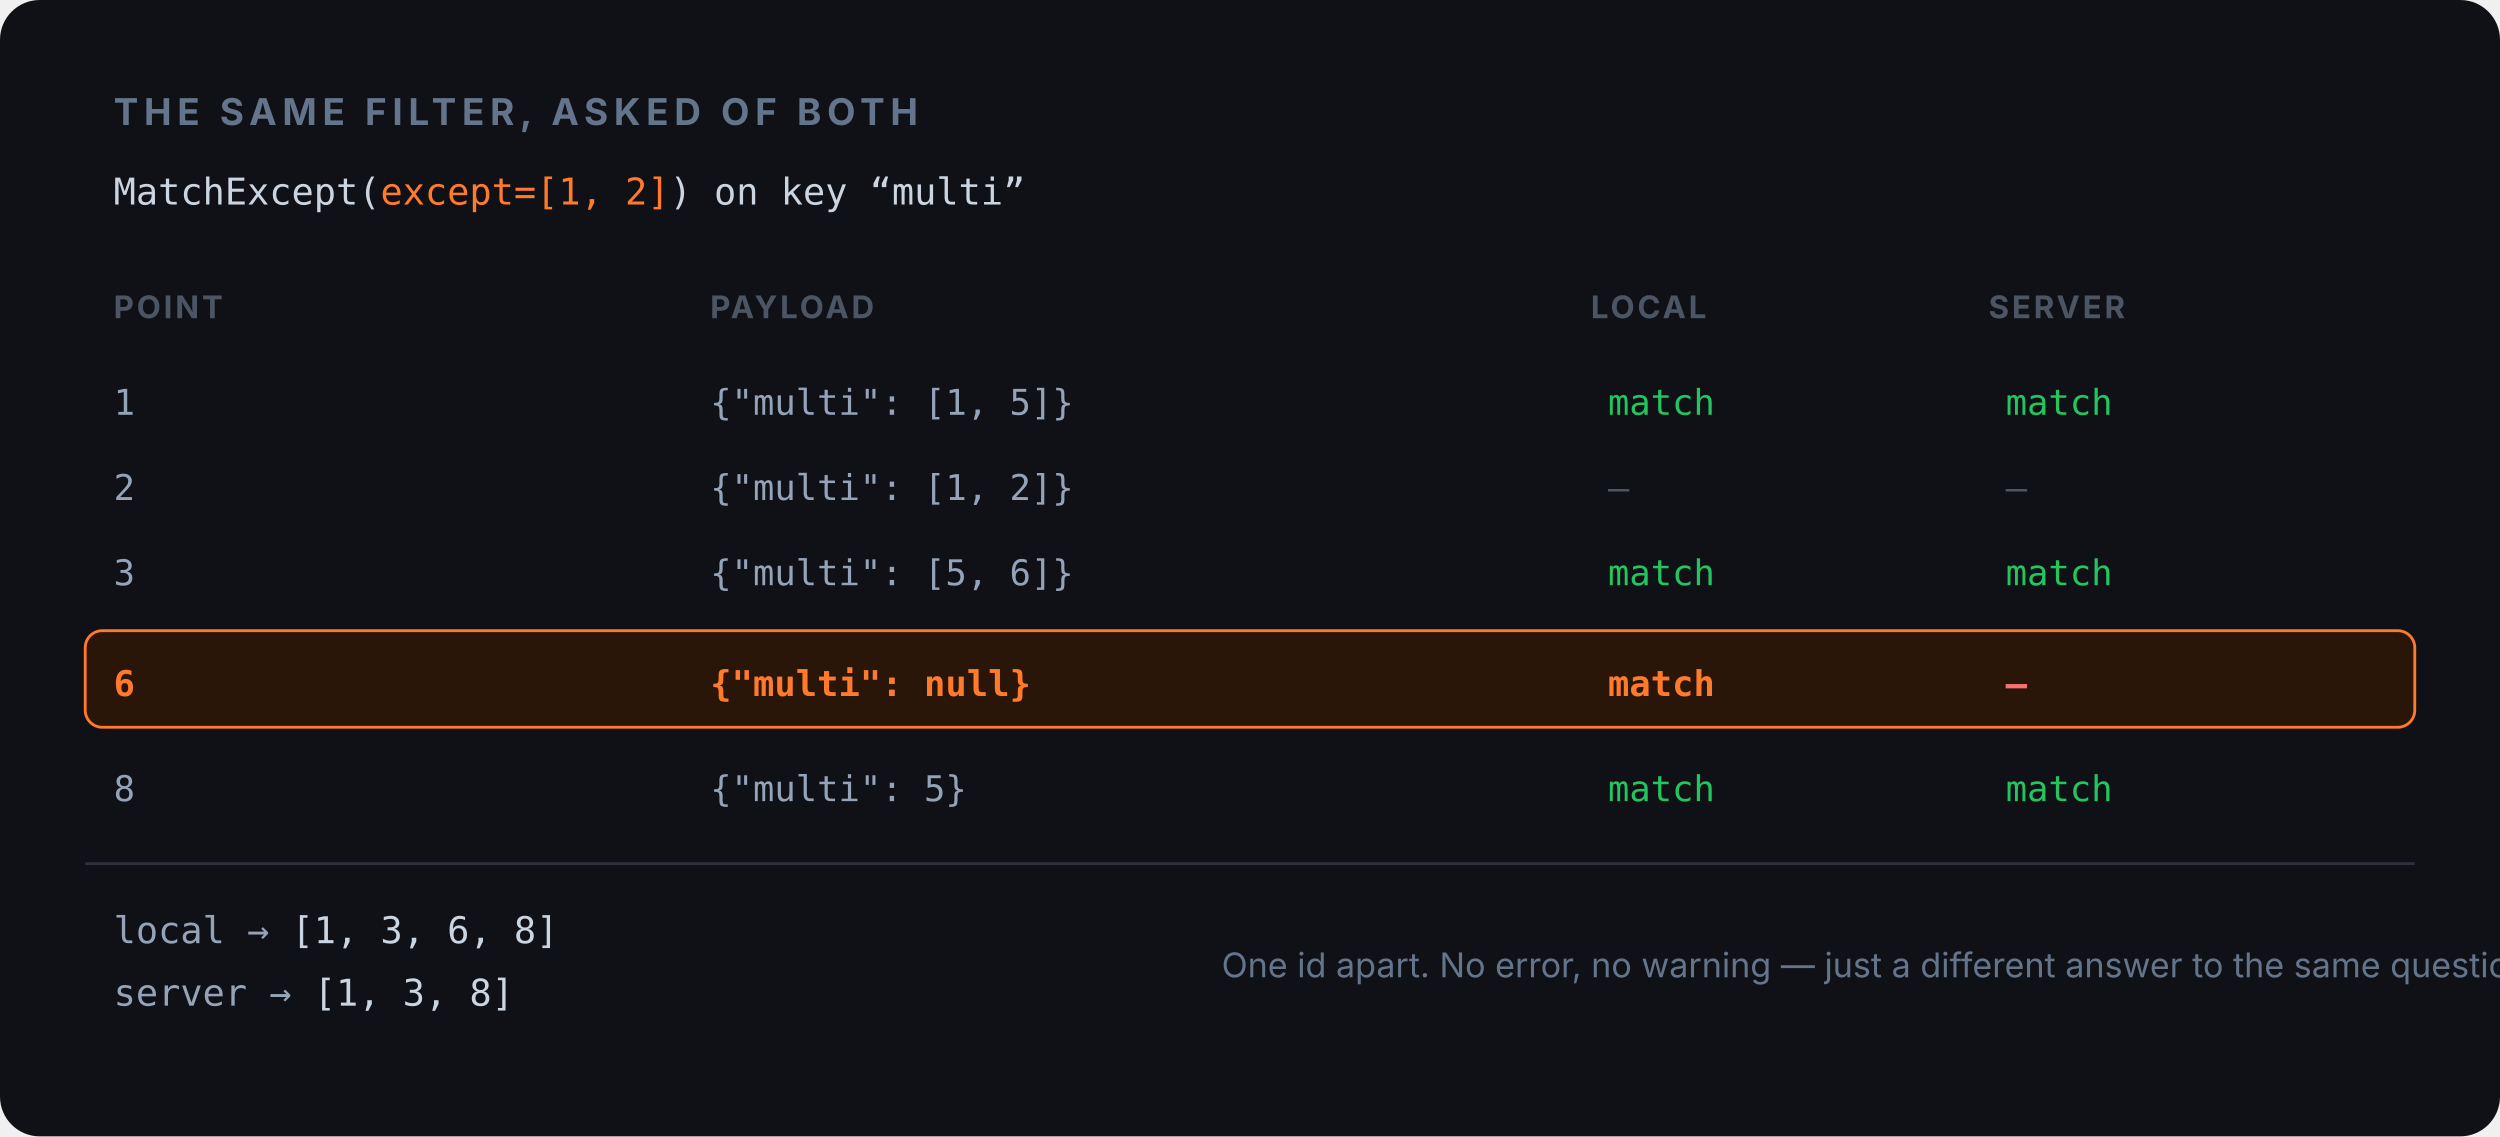
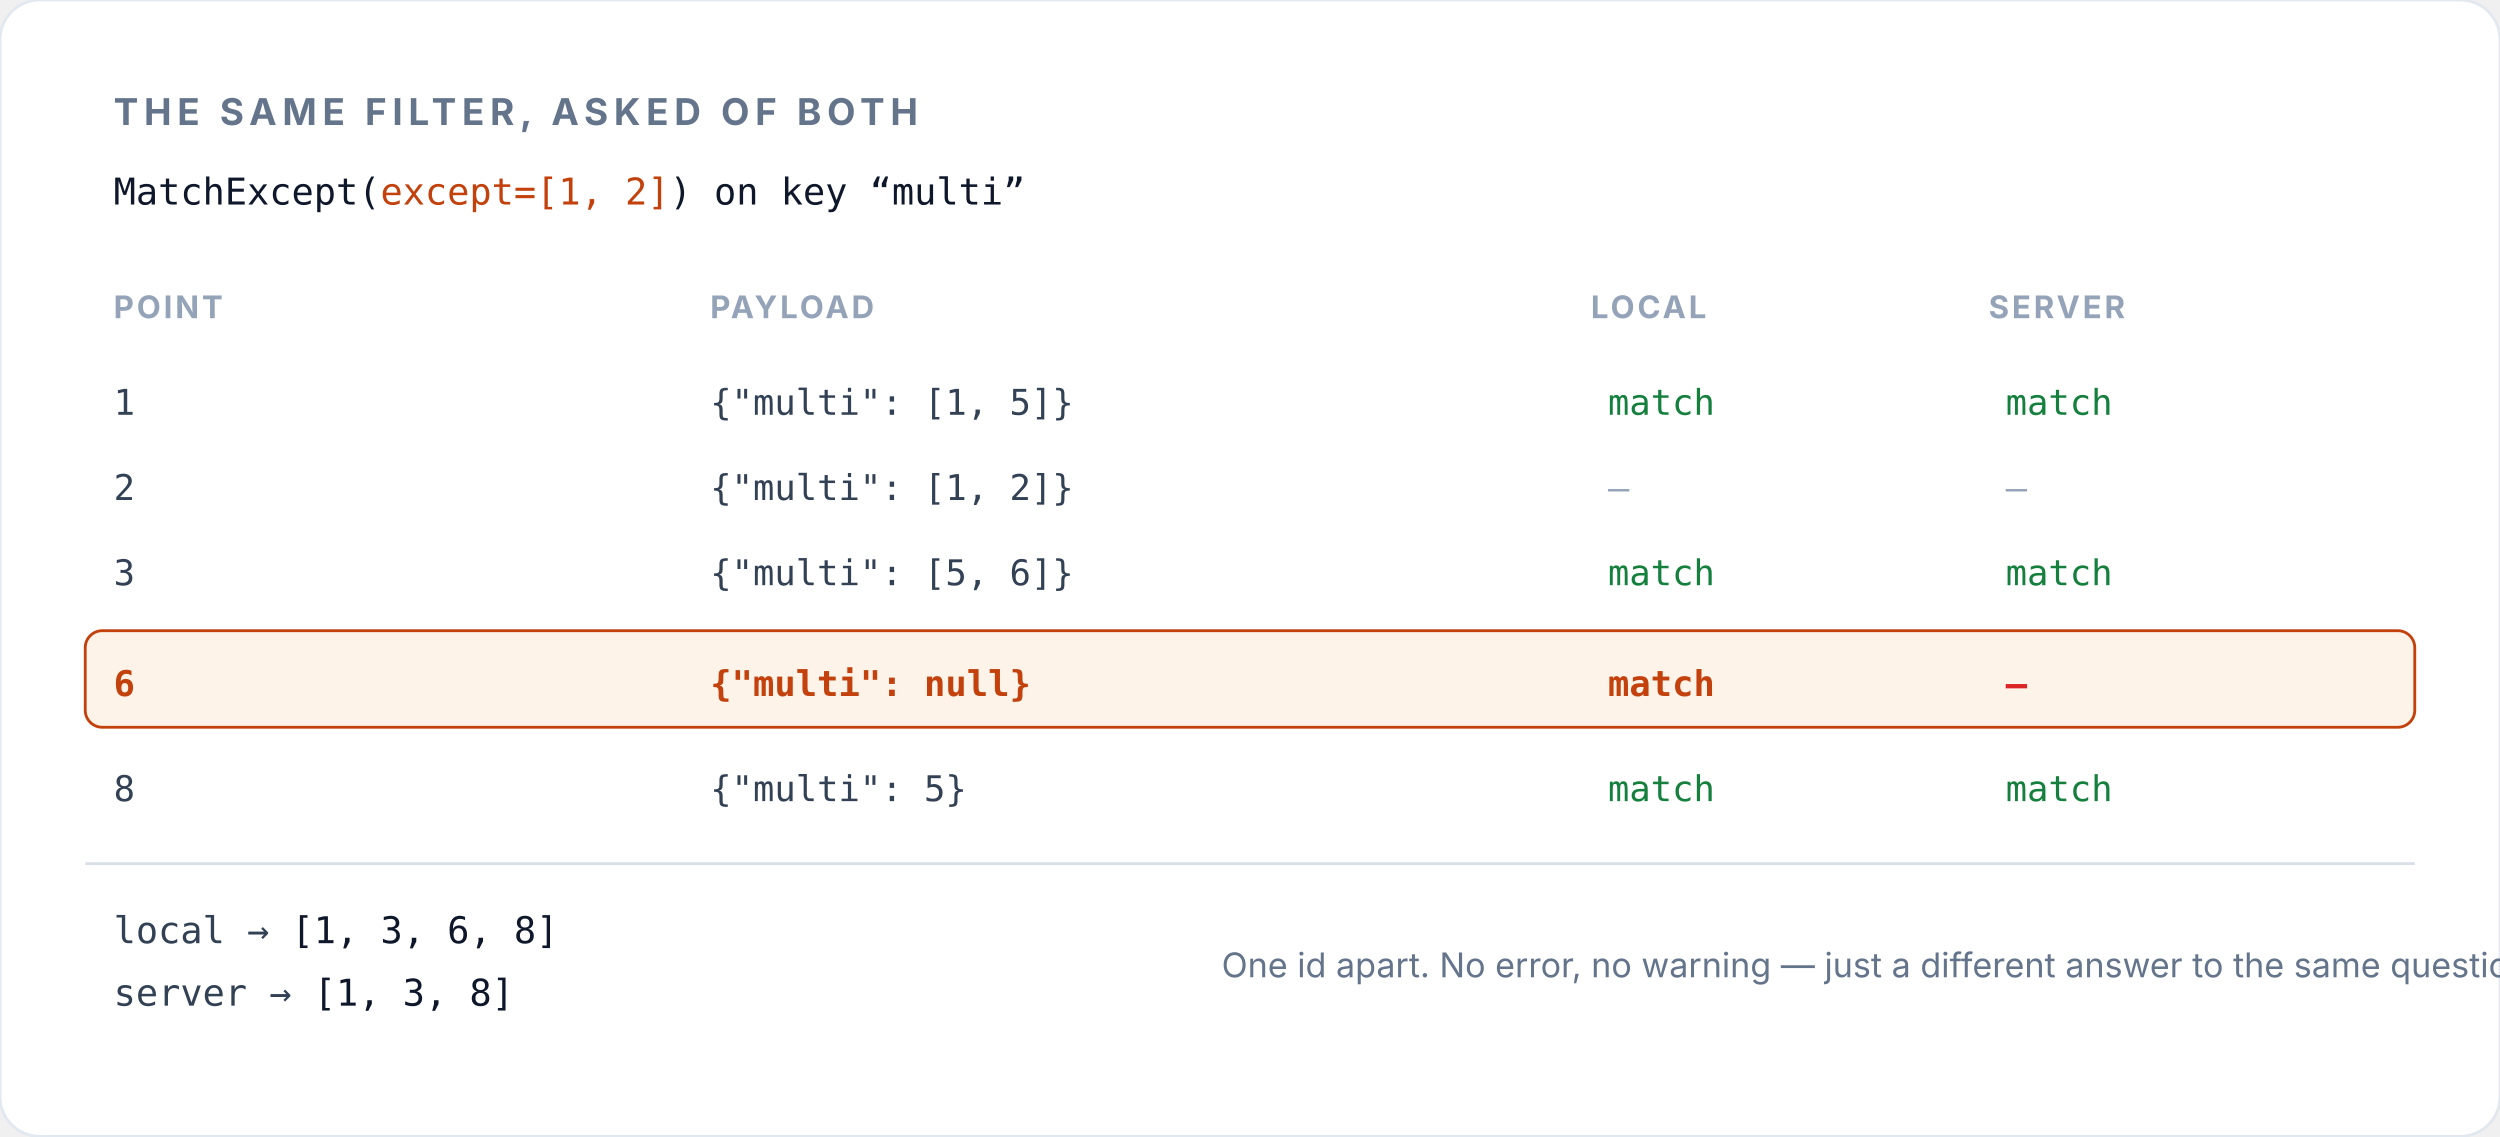
<svg xmlns="http://www.w3.org/2000/svg" viewBox="0 0 880 400" width="880" height="400" role="img" aria-label="Eight points with different payload shapes. Given the filter except one and two, local mode returns points 1, 3, 6 and 8, while the real server returns 1, 3 and 8. Point 6, whose value is an explicit null, is matched only by local mode.">
-   <rect width="880" height="400" rx="14" fill="#0f1116" />
-   <text x="40" y="44" font-family="system-ui,-apple-system,Segoe UI,sans-serif" font-size="13" font-weight="700" letter-spacing="2" fill="#64748b">THE SAME FILTER, ASKED OF BOTH</text>
-   <text x="40" y="72" font-family="ui-monospace,Consolas,monospace" font-size="13" fill="#cbd5e1">MatchExcept(<tspan fill="#FF7A2A">except=[1, 2]</tspan>) on key “multi”</text>
-   <text x="40" y="112" font-family="system-ui,-apple-system,Segoe UI,sans-serif" font-size="11" font-weight="700" letter-spacing="1" fill="#4b5563">POINT</text>
-   <text x="250" y="112" font-family="system-ui,-apple-system,Segoe UI,sans-serif" font-size="11" font-weight="700" letter-spacing="1" fill="#4b5563">PAYLOAD</text>
-   <text x="560" y="112" font-family="system-ui,-apple-system,Segoe UI,sans-serif" font-size="11" font-weight="700" letter-spacing="1" fill="#4b5563">LOCAL</text>
-   <text x="700" y="112" font-family="system-ui,-apple-system,Segoe UI,sans-serif" font-size="11" font-weight="700" letter-spacing="1" fill="#4b5563">SERVER</text>
+   <rect width="880" height="400" rx="14" fill="#FFFFFF" stroke="#E2E8F0" />
+   <text x="40" y="44" font-family="system-ui,-apple-system,Segoe UI,sans-serif" font-size="13" font-weight="700" letter-spacing="2" fill="#64748B">THE SAME FILTER, ASKED OF BOTH</text>
+   <text x="40" y="72" font-family="ui-monospace,Consolas,monospace" font-size="13" fill="#0F172A">MatchExcept(<tspan fill="#C2410C">except=[1, 2]</tspan>) on key “multi”</text>
+   <text x="40" y="112" font-family="system-ui,-apple-system,Segoe UI,sans-serif" font-size="11" font-weight="700" letter-spacing="1" fill="#94A3B8">POINT</text>
+   <text x="250" y="112" font-family="system-ui,-apple-system,Segoe UI,sans-serif" font-size="11" font-weight="700" letter-spacing="1" fill="#94A3B8">PAYLOAD</text>
+   <text x="560" y="112" font-family="system-ui,-apple-system,Segoe UI,sans-serif" font-size="11" font-weight="700" letter-spacing="1" fill="#94A3B8">LOCAL</text>
+   <text x="700" y="112" font-family="system-ui,-apple-system,Segoe UI,sans-serif" font-size="11" font-weight="700" letter-spacing="1" fill="#94A3B8">SERVER</text>
  <g font-family="ui-monospace,Consolas,monospace" font-size="12.5">
-     <text x="40" y="146" fill="#94a3b8">1</text>
-     <text x="250" y="146" fill="#94a3b8">{"multi": [1, 5]}</text>
-     <text x="566" y="146" fill="#22c55e">match</text>
-     <text x="706" y="146" fill="#22c55e">match</text>
-     <text x="40" y="176" fill="#94a3b8">2</text>
-     <text x="250" y="176" fill="#94a3b8">{"multi": [1, 2]}</text>
-     <text x="566" y="176" fill="#4b5563">—</text>
-     <text x="706" y="176" fill="#4b5563">—</text>
-     <text x="40" y="206" fill="#94a3b8">3</text>
-     <text x="250" y="206" fill="#94a3b8">{"multi": [5, 6]}</text>
-     <text x="566" y="206" fill="#22c55e">match</text>
-     <text x="706" y="206" fill="#22c55e">match</text>
-     <rect x="30" y="222" width="820" height="34" rx="6" fill="#2a1509" stroke="#FF7A2A" />
-     <text x="40" y="245" fill="#FF7A2A" font-weight="700">6</text>
-     <text x="250" y="245" fill="#FF7A2A" font-weight="700">{"multi": null}</text>
-     <text x="566" y="245" fill="#FF7A2A" font-weight="700">match</text>
-     <text x="706" y="245" fill="#f87171" font-weight="700">—</text>
-     <text x="40" y="282" fill="#94a3b8">8</text>
-     <text x="250" y="282" fill="#94a3b8">{"multi": 5}</text>
-     <text x="566" y="282" fill="#22c55e">match</text>
-     <text x="706" y="282" fill="#22c55e">match</text>
+     <text x="40" y="146" fill="#334155">1</text>
+     <text x="250" y="146" fill="#334155">{"multi": [1, 5]}</text>
+     <text x="566" y="146" fill="#15803D">match</text>
+     <text x="706" y="146" fill="#15803D">match</text>
+     <text x="40" y="176" fill="#334155">2</text>
+     <text x="250" y="176" fill="#334155">{"multi": [1, 2]}</text>
+     <text x="566" y="176" fill="#94A3B8">—</text>
+     <text x="706" y="176" fill="#94A3B8">—</text>
+     <text x="40" y="206" fill="#334155">3</text>
+     <text x="250" y="206" fill="#334155">{"multi": [5, 6]}</text>
+     <text x="566" y="206" fill="#15803D">match</text>
+     <text x="706" y="206" fill="#15803D">match</text>
+     <rect x="30" y="222" width="820" height="34" rx="6" fill="#FEF3E8" stroke="#C2410C" />
+     <text x="40" y="245" fill="#C2410C" font-weight="700">6</text>
+     <text x="250" y="245" fill="#C2410C" font-weight="700">{"multi": null}</text>
+     <text x="566" y="245" fill="#C2410C" font-weight="700">match</text>
+     <text x="706" y="245" fill="#DC2626" font-weight="700">—</text>
+     <text x="40" y="282" fill="#334155">8</text>
+     <text x="250" y="282" fill="#334155">{"multi": 5}</text>
+     <text x="566" y="282" fill="#15803D">match</text>
+     <text x="706" y="282" fill="#15803D">match</text>
  </g>
-   <line x1="30" y1="304" x2="850" y2="304" stroke="#2b303c" stroke-width="1" />
-   <text x="40" y="332" font-family="ui-monospace,Consolas,monospace" font-size="13" fill="#94a3b8">local  → <tspan fill="#cbd5e1">[1, 3, 6, 8]</tspan>
+   <line x1="30" y1="304" x2="850" y2="304" stroke="#D8DFE8" stroke-width="1" />
+   <text x="40" y="332" font-family="ui-monospace,Consolas,monospace" font-size="13" fill="#334155">local  → <tspan fill="#0F172A">[1, 3, 6, 8]</tspan>
  </text>
-   <text x="40" y="354" font-family="ui-monospace,Consolas,monospace" font-size="13" fill="#94a3b8">server → <tspan fill="#cbd5e1">[1, 3, 8]</tspan>
+   <text x="40" y="354" font-family="ui-monospace,Consolas,monospace" font-size="13" fill="#334155">server → <tspan fill="#0F172A">[1, 3, 8]</tspan>
  </text>
-   <text x="430" y="344" font-family="system-ui,-apple-system,Segoe UI,sans-serif" font-size="12" fill="#64748b">One id apart. No error, no warning — just a different answer to the same question.</text>
+   <text x="430" y="344" font-family="system-ui,-apple-system,Segoe UI,sans-serif" font-size="12" fill="#64748B">One id apart. No error, no warning — just a different answer to the same question.</text>
</svg>
